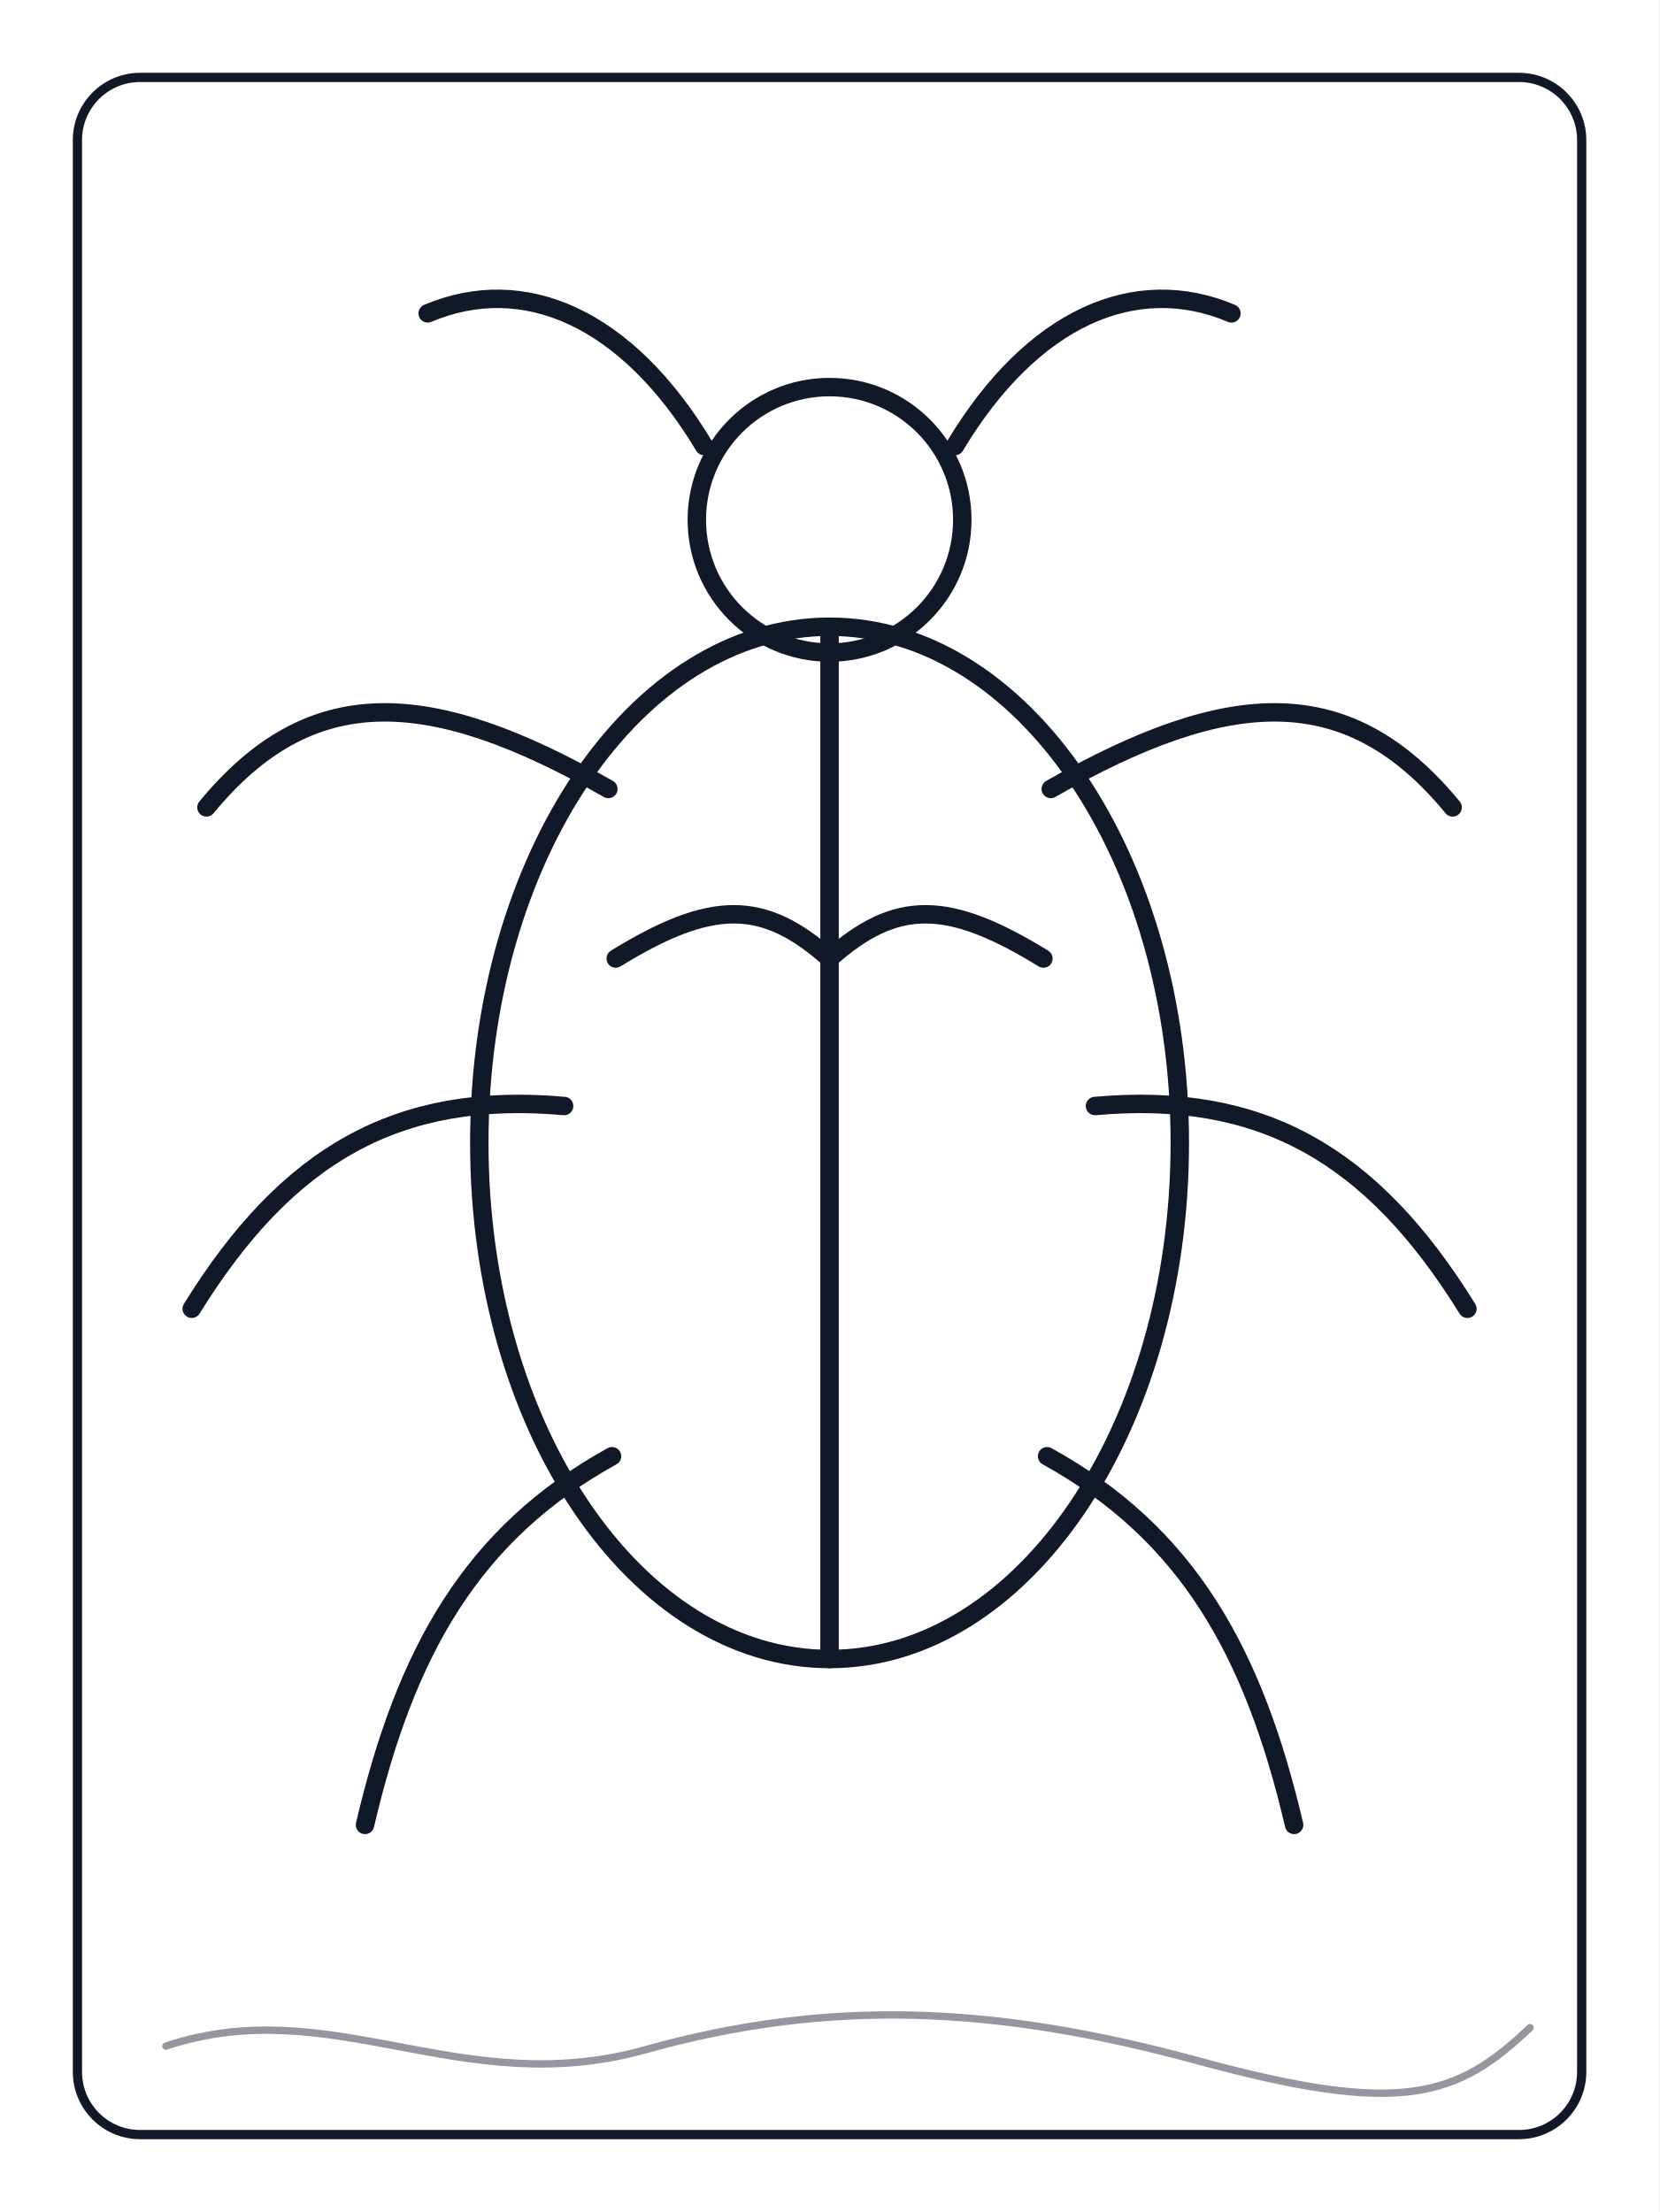
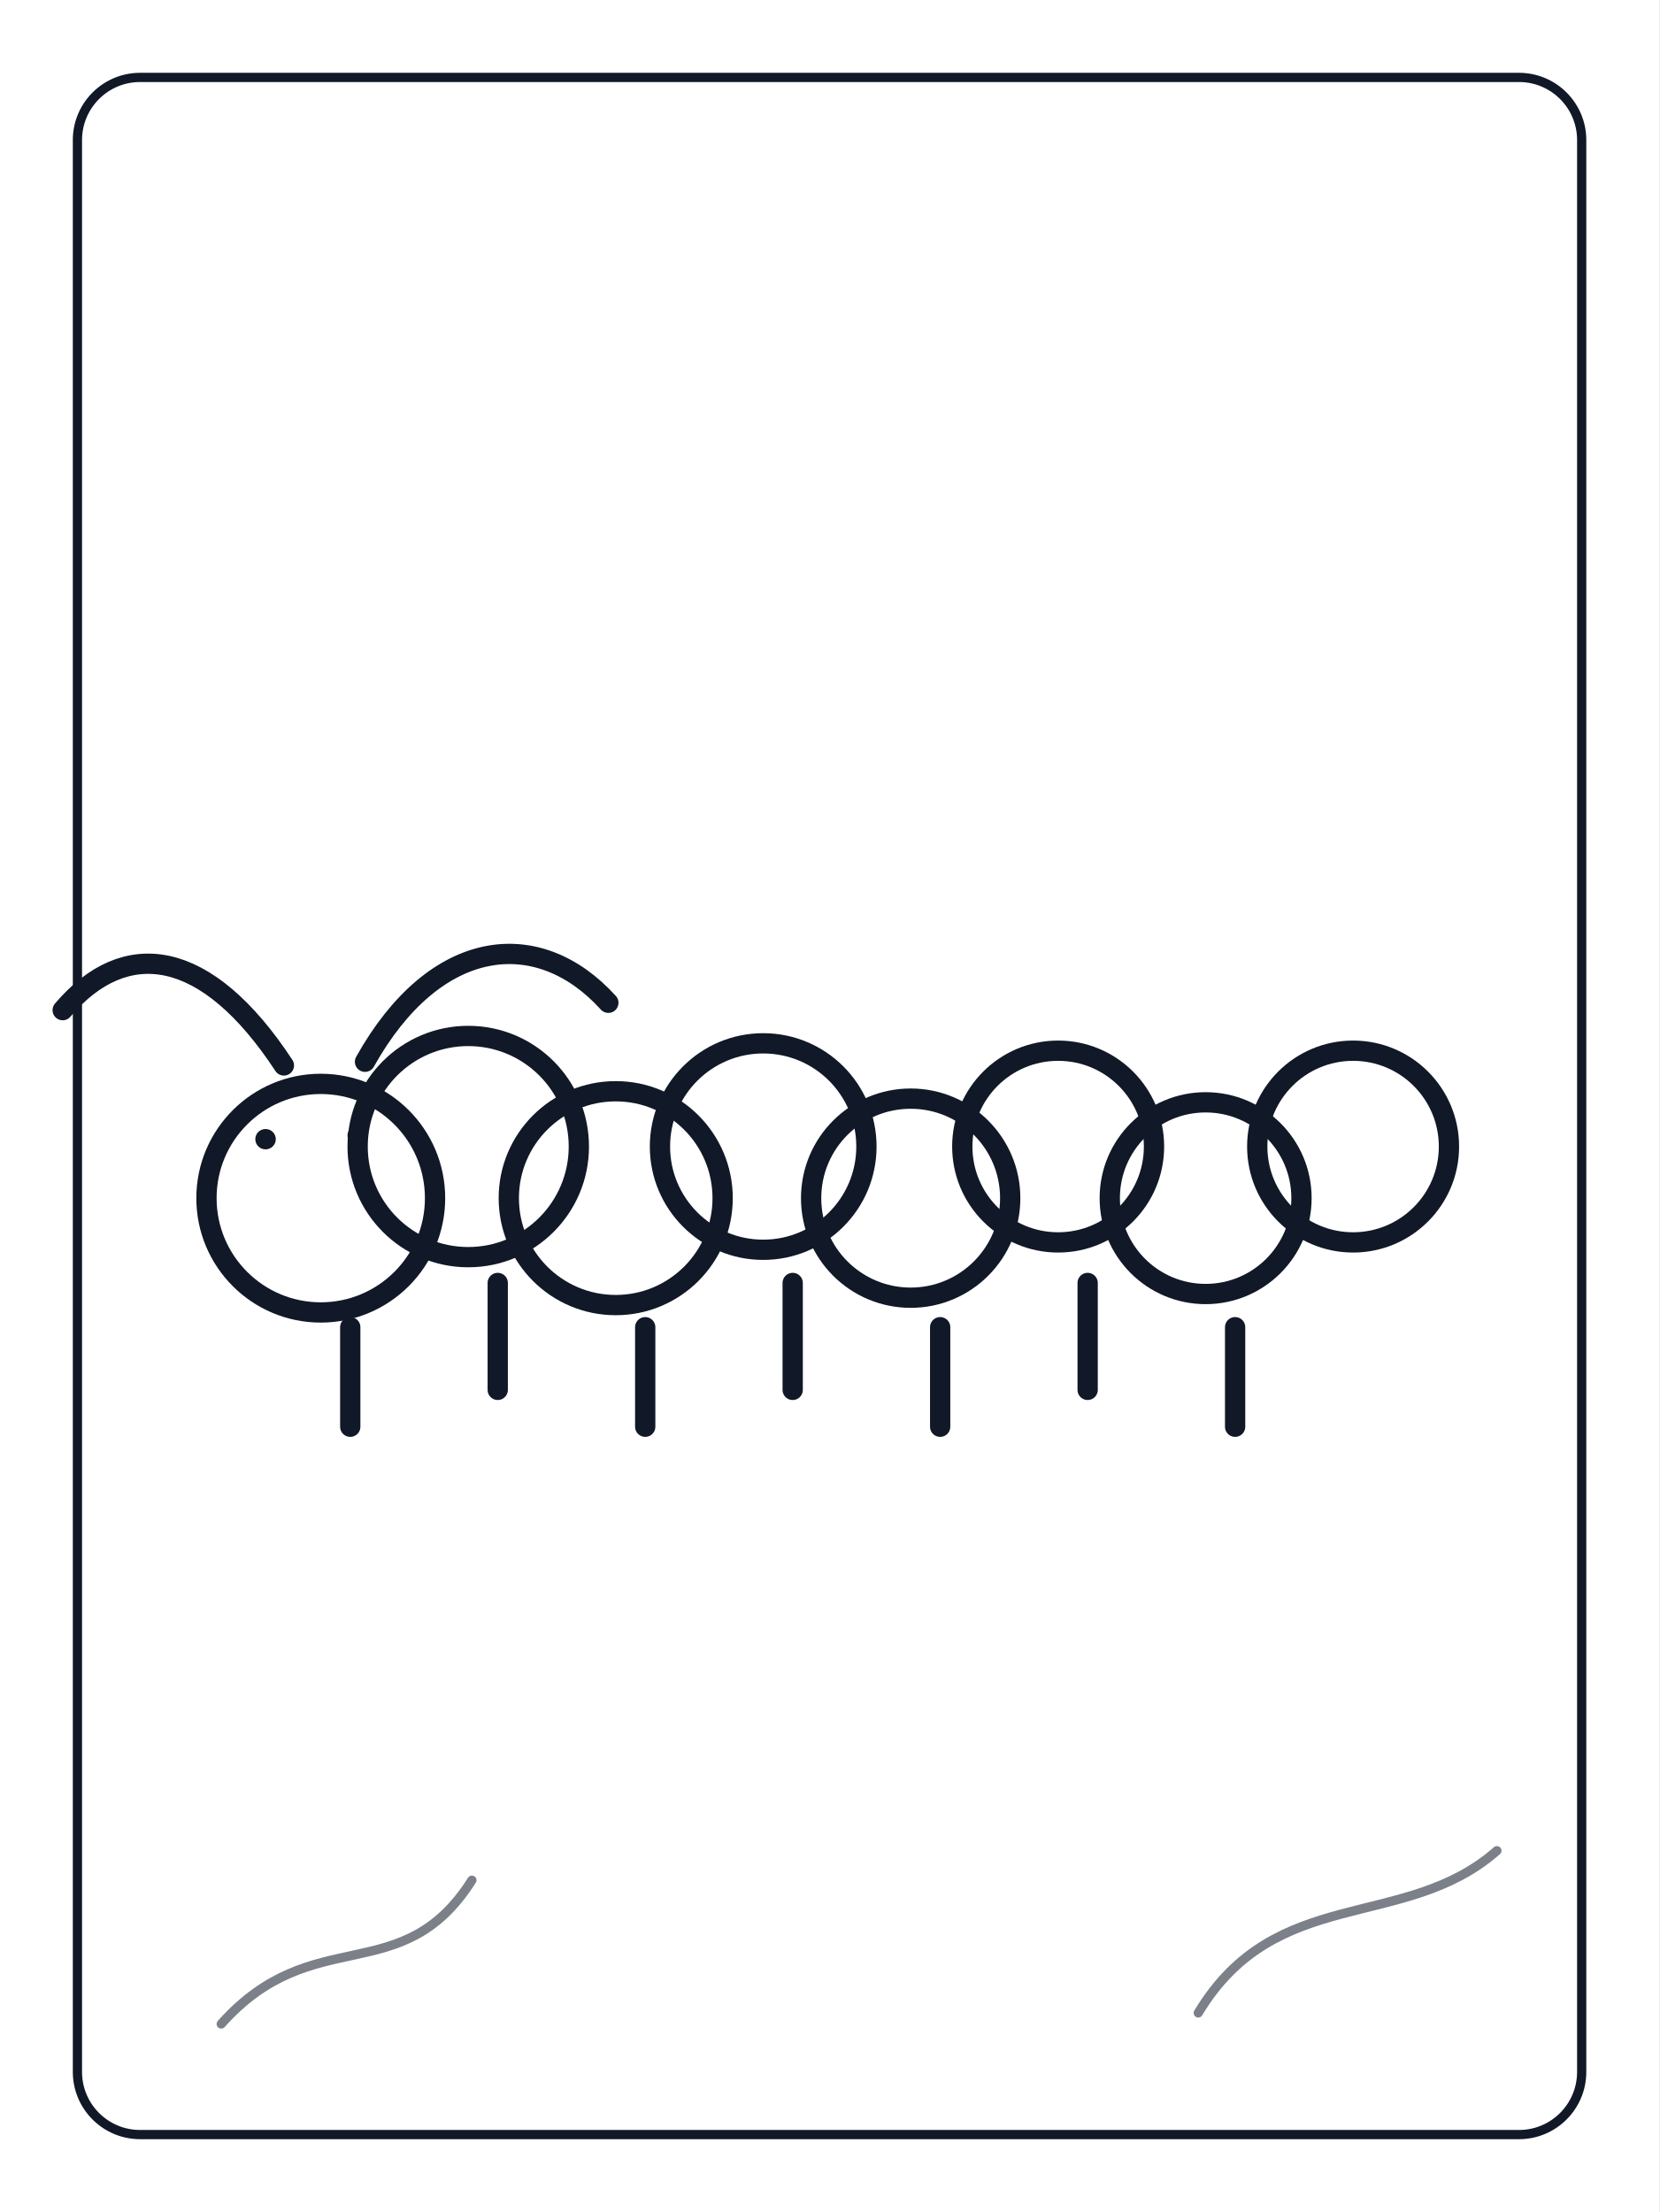
<svg xmlns="http://www.w3.org/2000/svg" viewBox="0 0 900 1200" role="img" aria-labelledby="title desc">
  <rect width="900" height="1200" fill="#fff" />
-   <g fill="none" stroke="#111827" stroke-width="10" stroke-linecap="round" stroke-linejoin="round">
+   <g fill="none" stroke="#111827" stroke-width="11" stroke-linecap="round" stroke-linejoin="round">
    <rect x="42" y="42" width="816" height="1116" rx="34" stroke-width="5" />
-     <ellipse cx="450" cy="620" rx="190" ry="280" />
-     <path d="M450 342 V900" />
-     <circle cx="450" cy="282" r="72" />
-     <path d="M330 428 C232 372 168 370 112 438 M570 428 C668 372 732 370 788 438" />
-     <path d="M306 600 C216 592 156 626 104 710 M594 600 C684 592 744 626 796 710" />
-     <path d="M332 790 C256 832 220 896 198 990 M568 790 C644 832 680 896 702 990" />
-     <path d="M382 242 C340 172 284 148 232 170 M518 242 C560 172 616 148 668 170" />
-     <path d="M334 520 C386 488 414 488 450 520 C486 488 514 488 566 520" />
+     <circle cx="174" cy="650" r="62" />
+     <circle cx="254" cy="622" r="60" />
+     <circle cx="334" cy="650" r="58" />
+     <circle cx="414" cy="622" r="56" />
+     <circle cx="494" cy="650" r="54" />
+     <circle cx="574" cy="622" r="52" />
+     <circle cx="654" cy="650" r="52" />
+     <circle cx="734" cy="622" r="52" />
+     <path d="M144 618 h.1 M194 616 h.1" />
+     <path d="M154 578 C112 514 68 508 34 548 M198 576 C236 508 292 502 330 544" />
+     <path d="M190 720 v54 M270 696 v58 M350 720 v54 M430 696 v58 M510 720 v54 M590 696 v58 M670 720 v54" />
  </g>
-   <g fill="none" stroke="#111827" stroke-width="4" stroke-linecap="round" opacity=".45">
-     <path d="M90 1110 C180 1080 250 1140 350 1112 S540 1088 650 1118 S790 1138 830 1100" />
+   <g fill="none" stroke="#111827" stroke-width="5" stroke-linecap="round" stroke-linejoin="round" opacity=".55">
+     <path d="M120 1098 C170 1042 218 1080 256 1020 M650 1092 C692 1022 762 1048 812 1004" />
  </g>
</svg>
